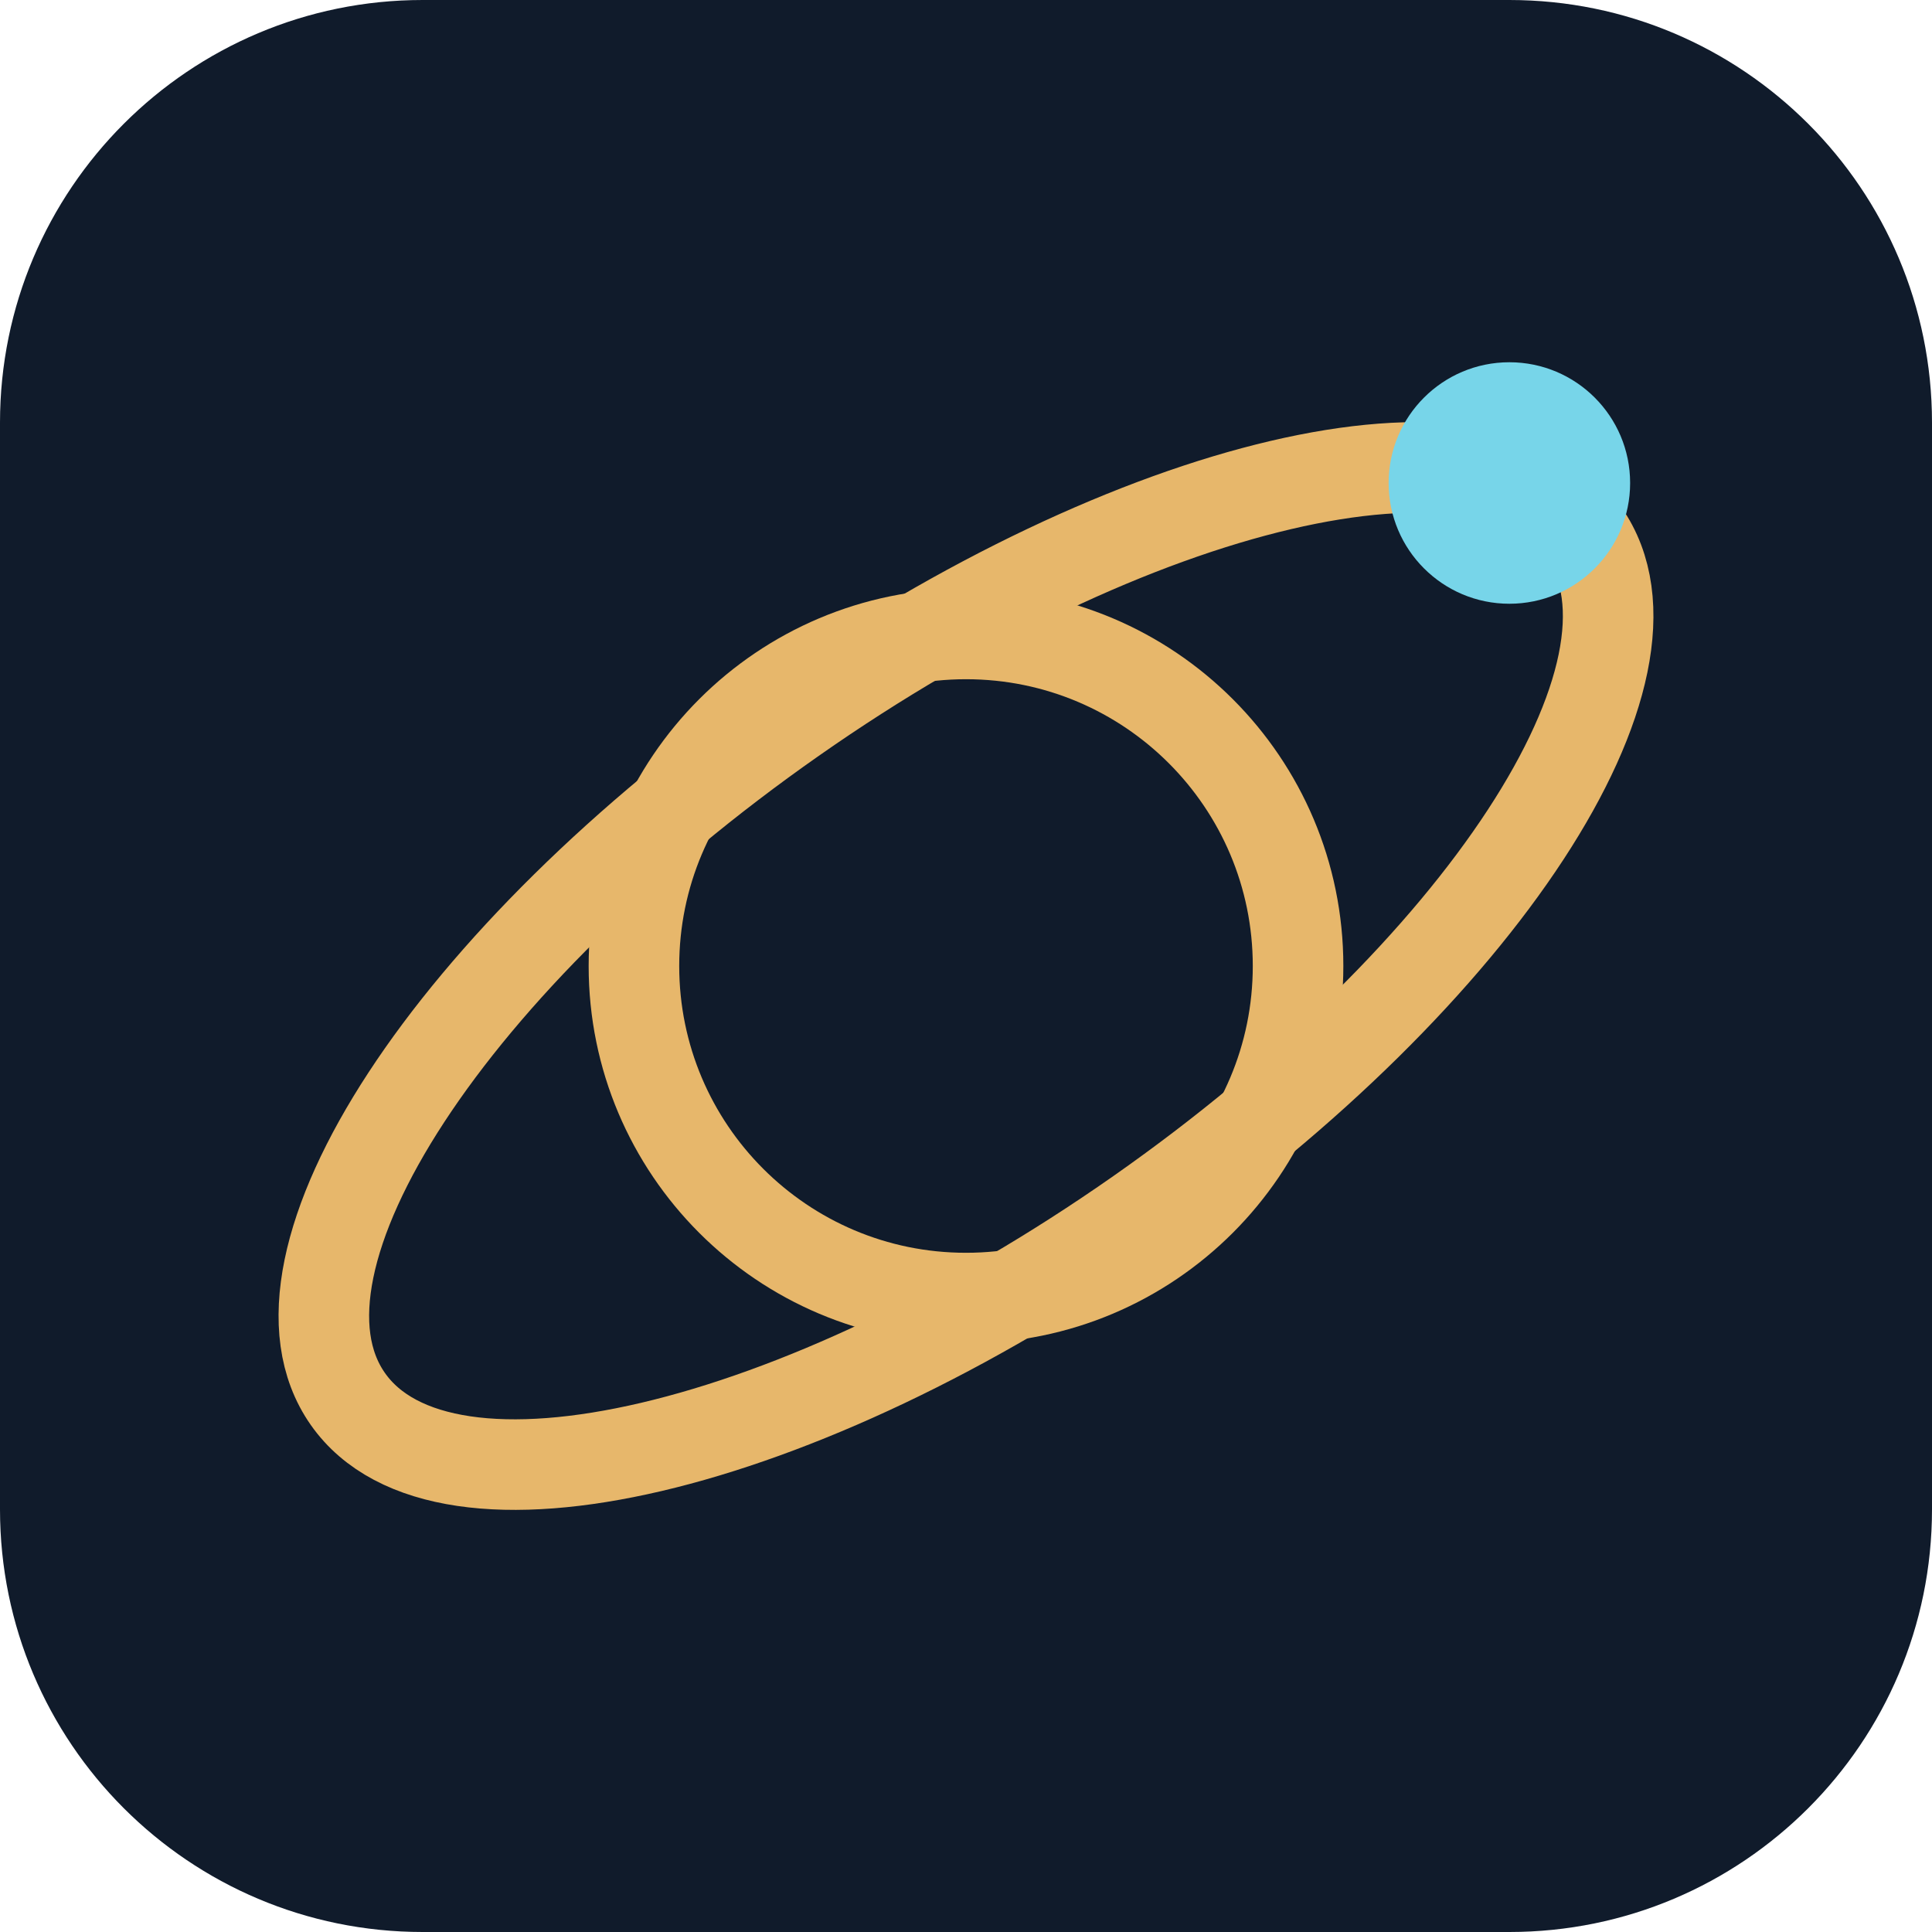
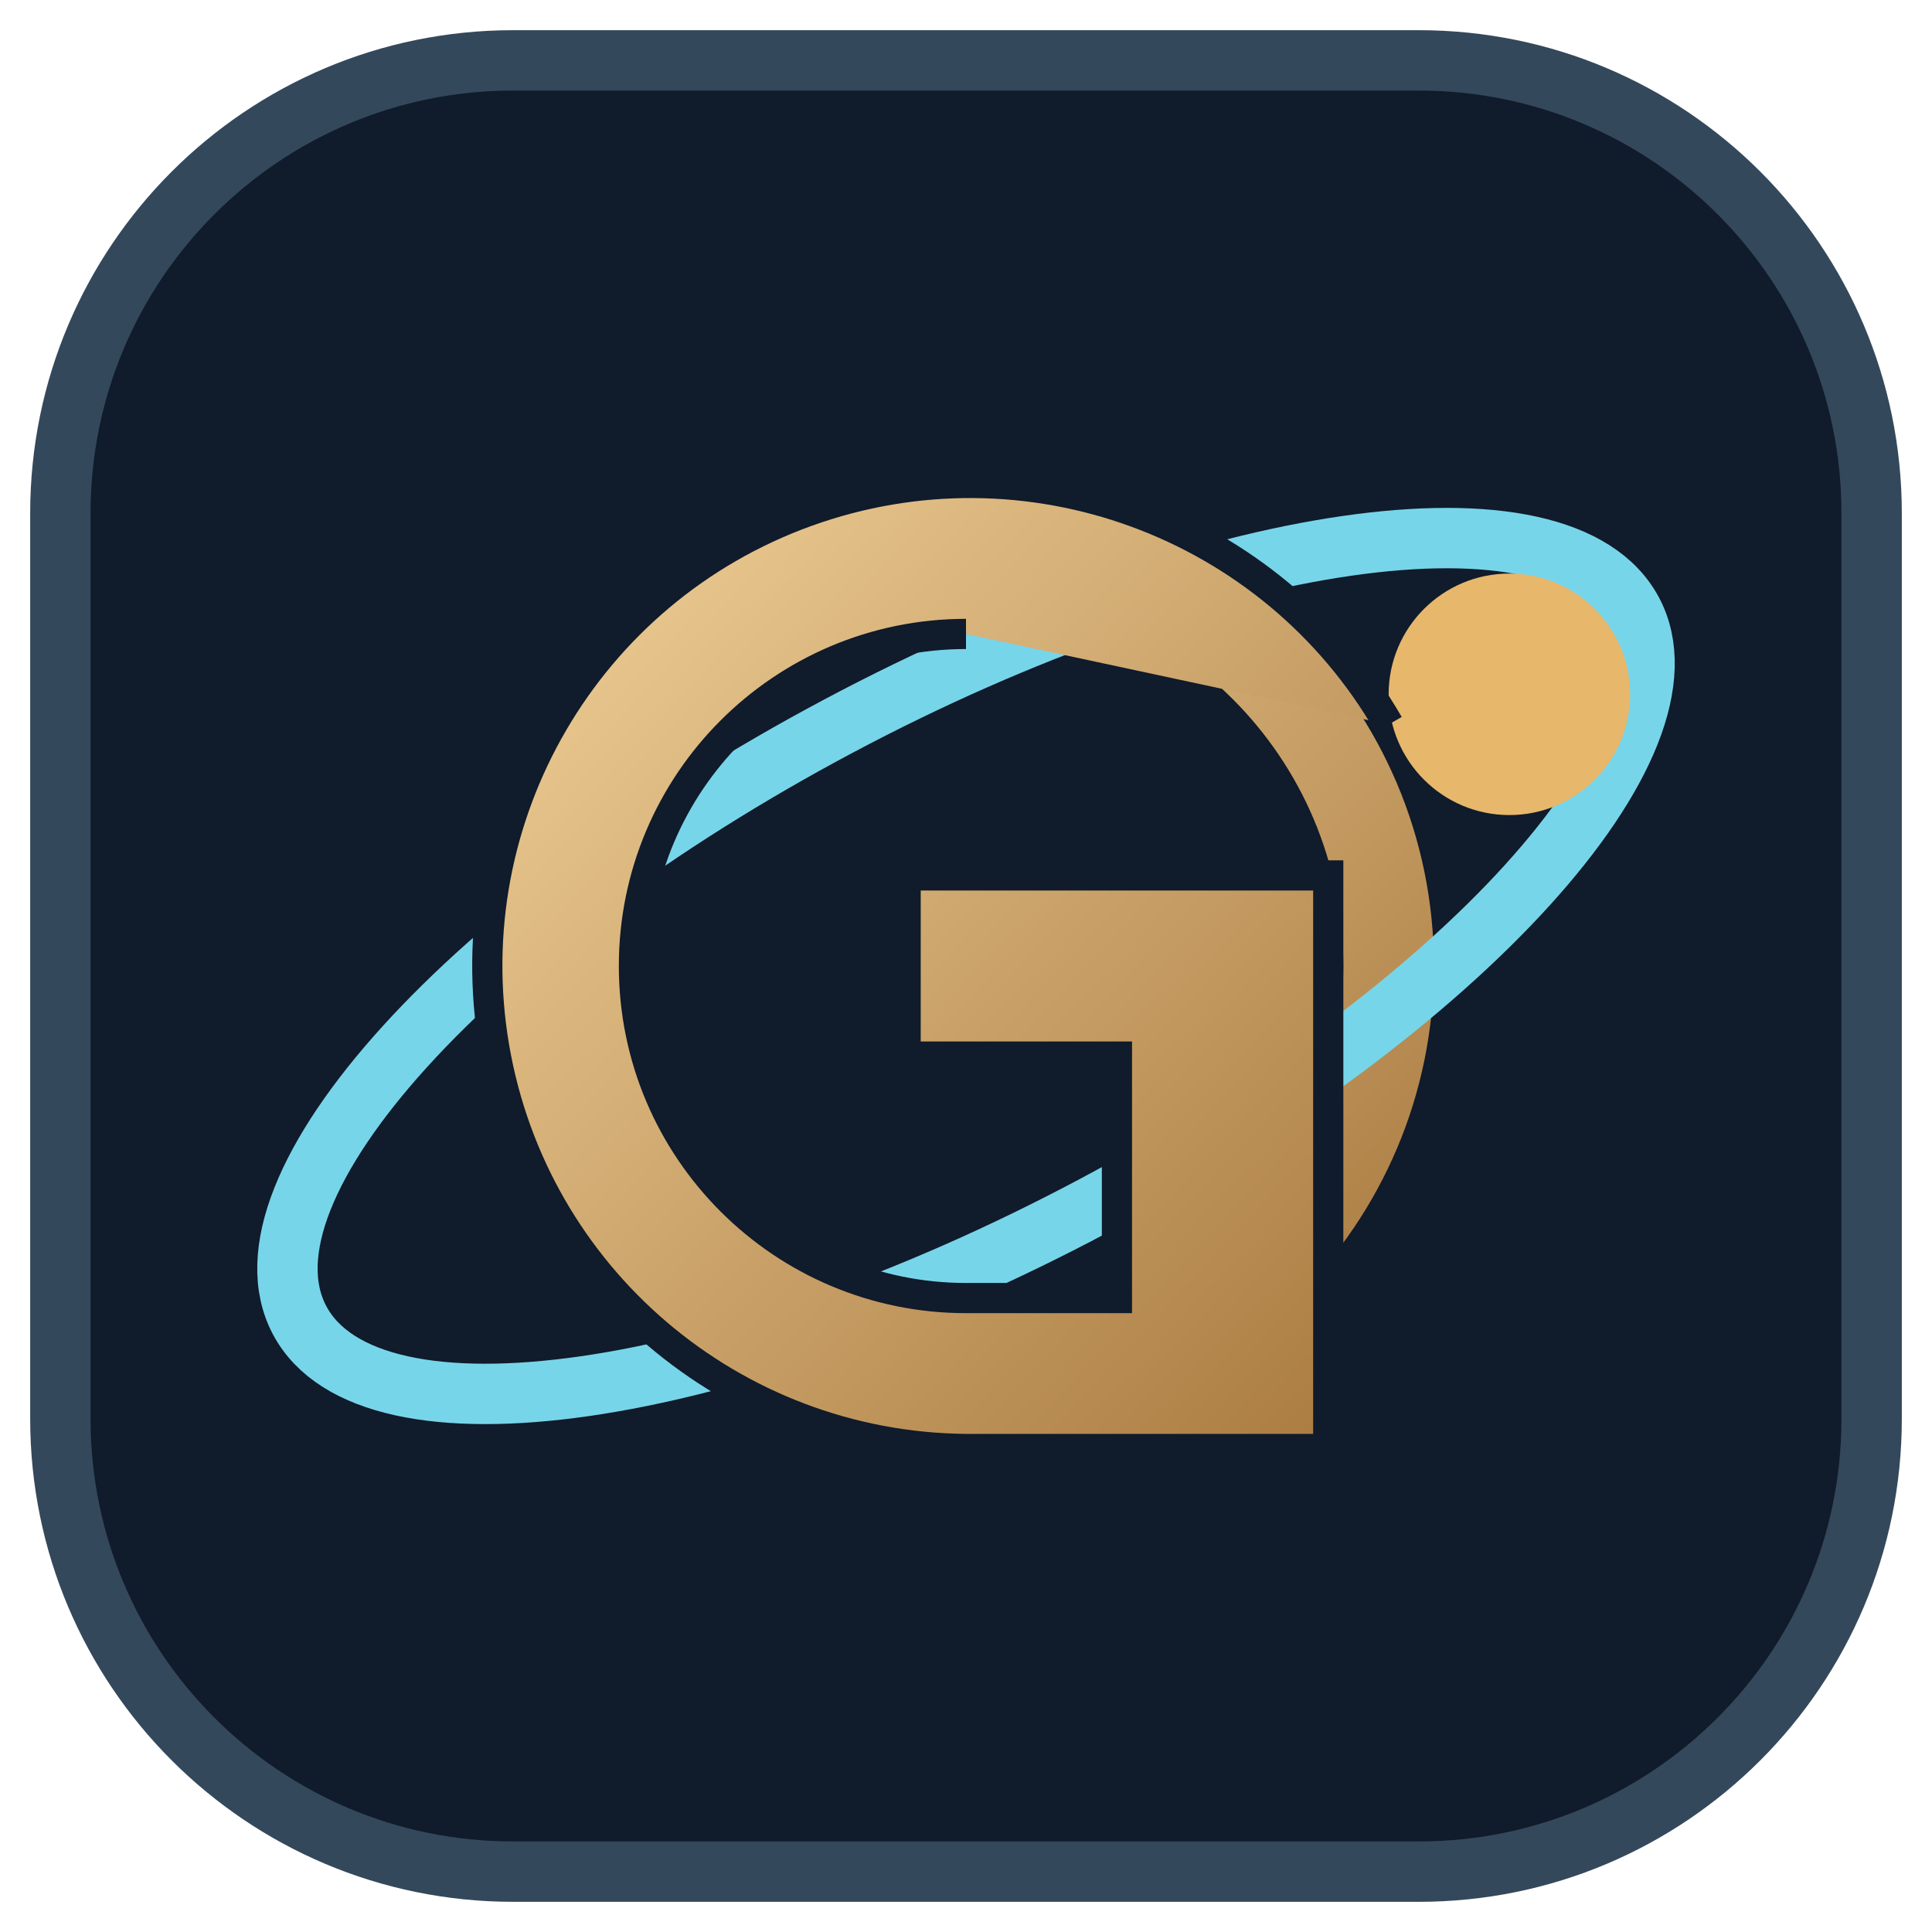
<svg xmlns="http://www.w3.org/2000/svg" viewBox="0 0 64 64">
-   <rect width="64" height="64" rx="14" fill="#101b2b" />
-   <g fill="none" stroke="#e7b76b" stroke-width="3">
-     <ellipse cx="32" cy="32" rx="25" ry="10" transform="rotate(-35 32 32)" />
-     <circle cx="32" cy="32" r="11" />
-   </g>
-   <circle cx="50" cy="16" r="4" fill="#77d5e9" />
+   <defs>
+     <linearGradient id="f" x2="1" y2="1">
+       <stop stop-color="#f1d29a" />
+       <stop offset="1" stop-color="#a8793f" />
+     </linearGradient>
+   </defs>
+   <rect x="2" y="2" width="60" height="60" rx="15" fill="#101b2b" stroke="#34485b" stroke-width="2" />
+   <circle cx="32" cy="32" r="14" fill="none" stroke="url(#f)" stroke-width="3" />
+   <ellipse cx="32" cy="32" rx="25" ry="9" fill="none" stroke="#77d5e9" stroke-width="2" transform="rotate(-28 32 32)" />
+   <circle cx="50" cy="23" r="4" fill="#e7b76b" />
+   <path d="M32 21a11 11 0 0 0 0 22h5v-8h-7v-6h14v19H32a16 16 0 1 1 14-24" fill="url(#f)" stroke="#101b2b" stroke-width="1" />
</svg>
